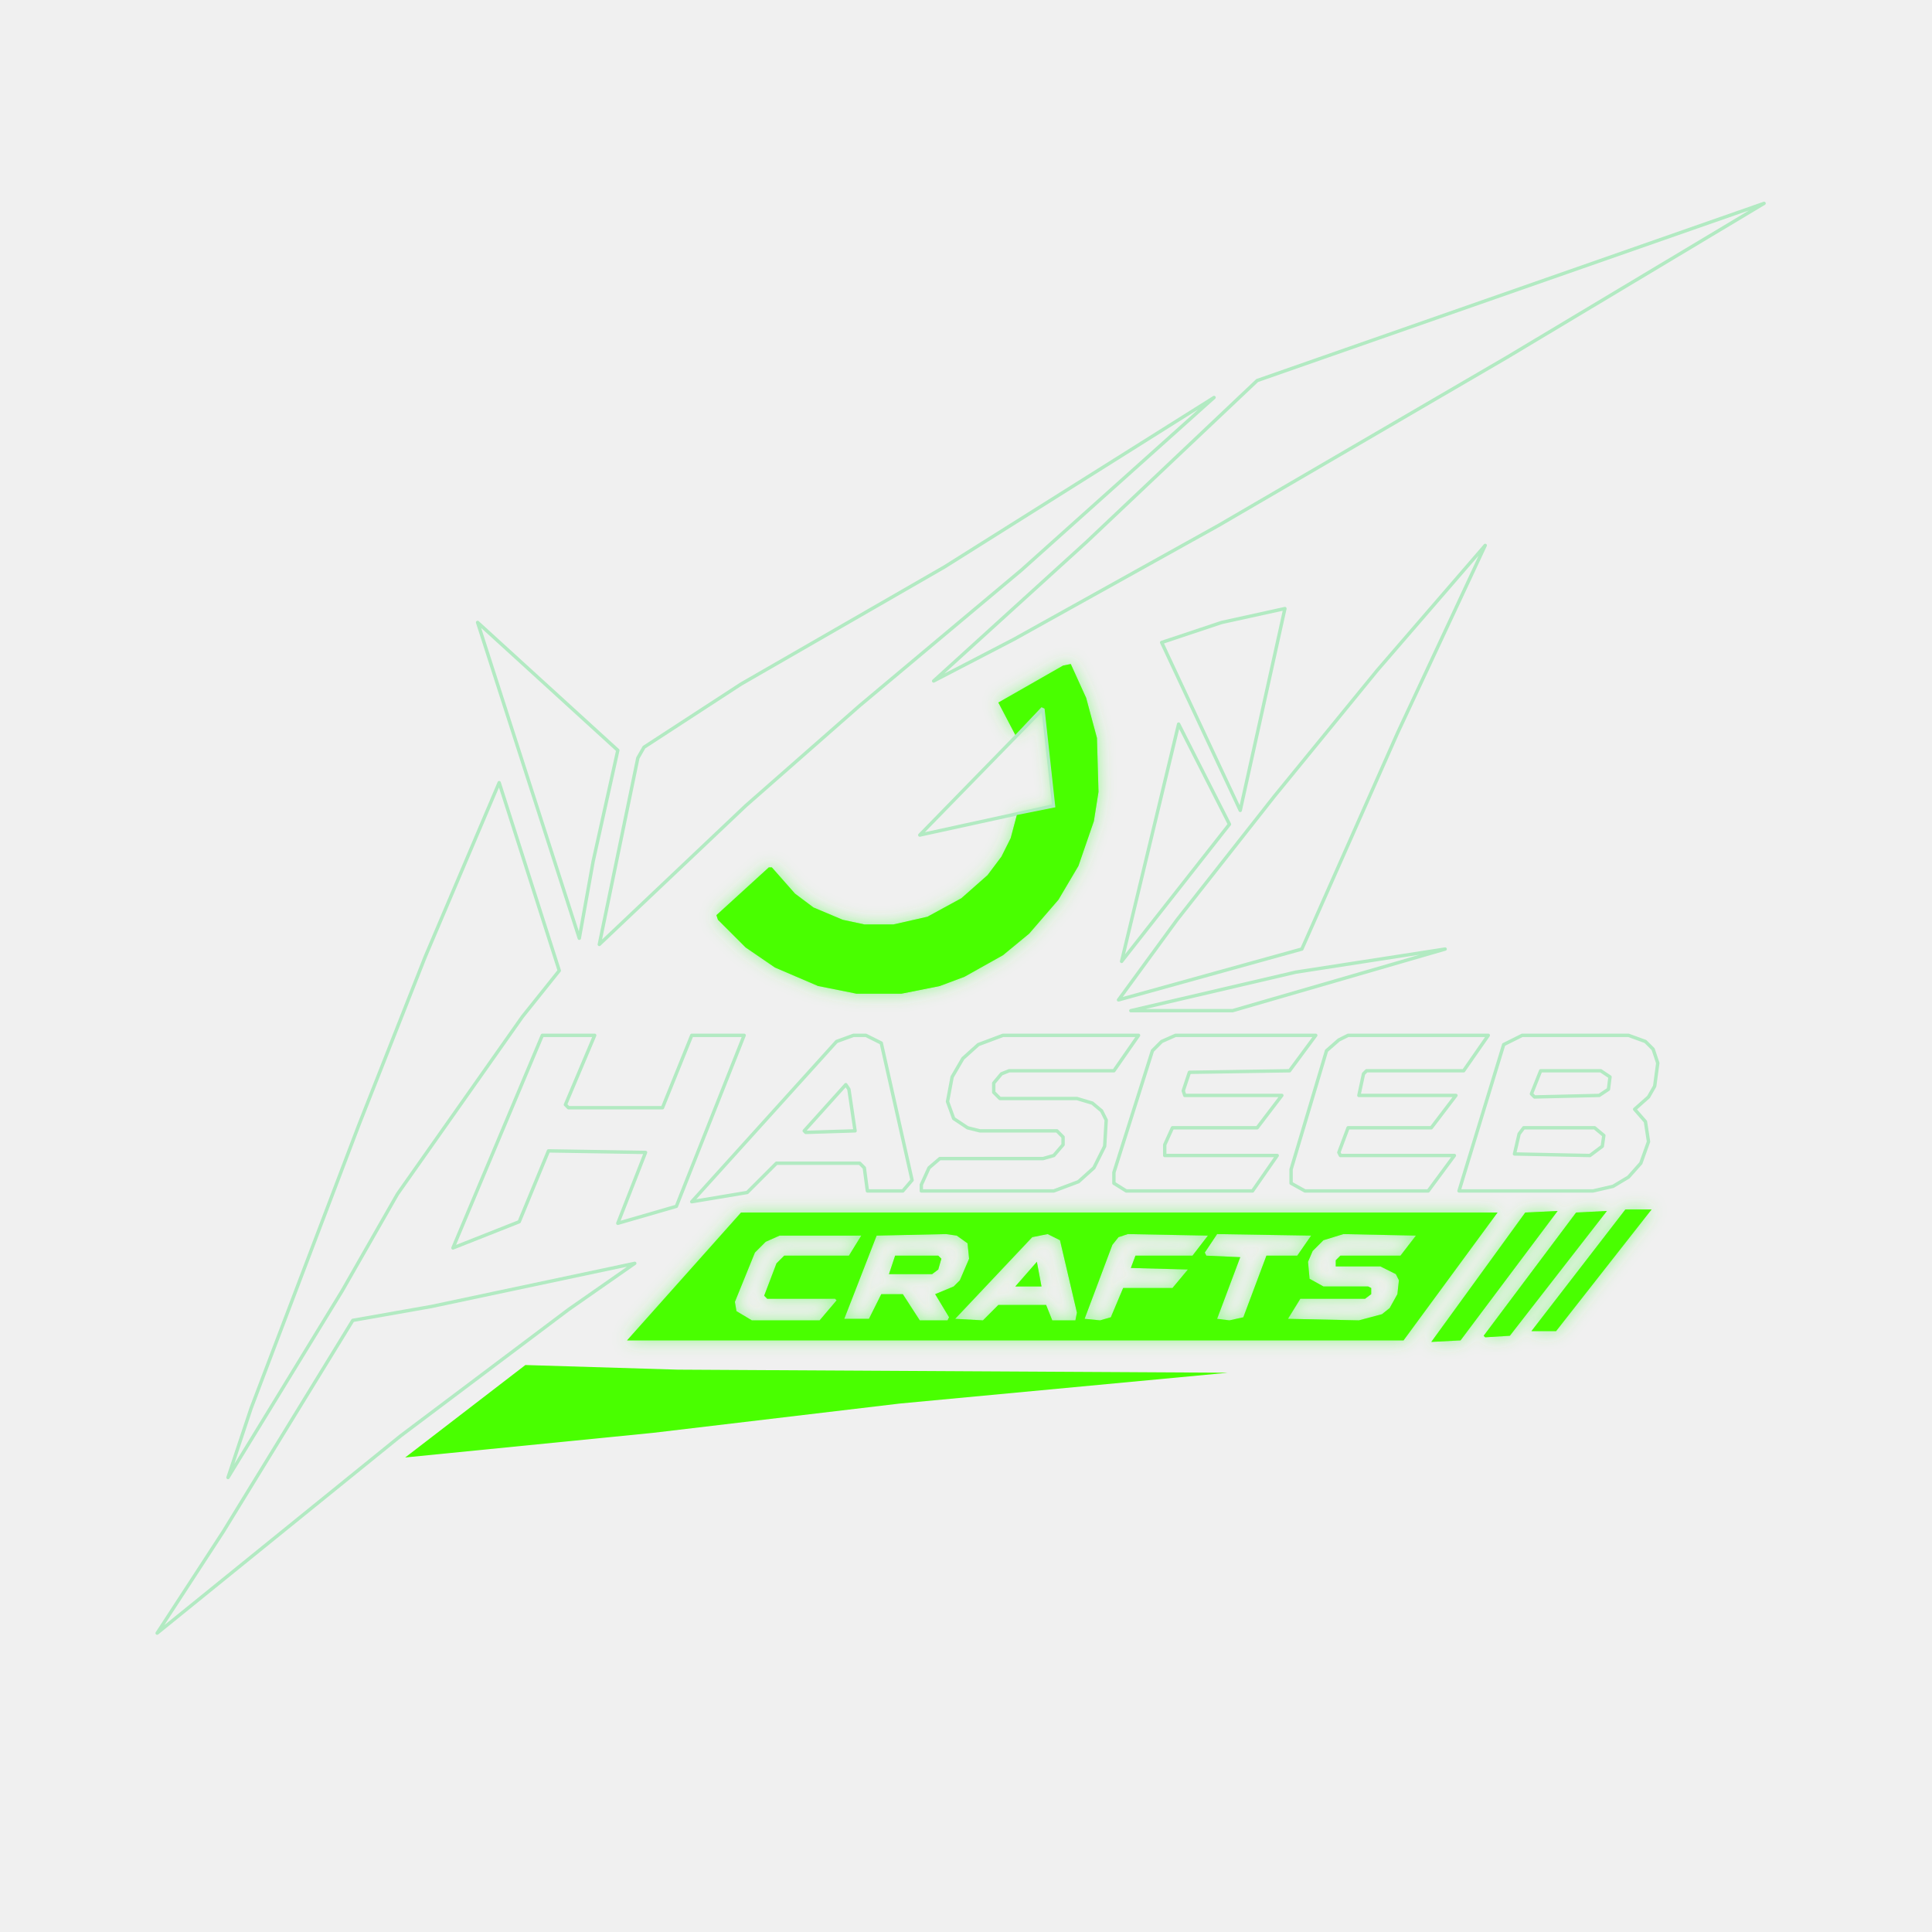
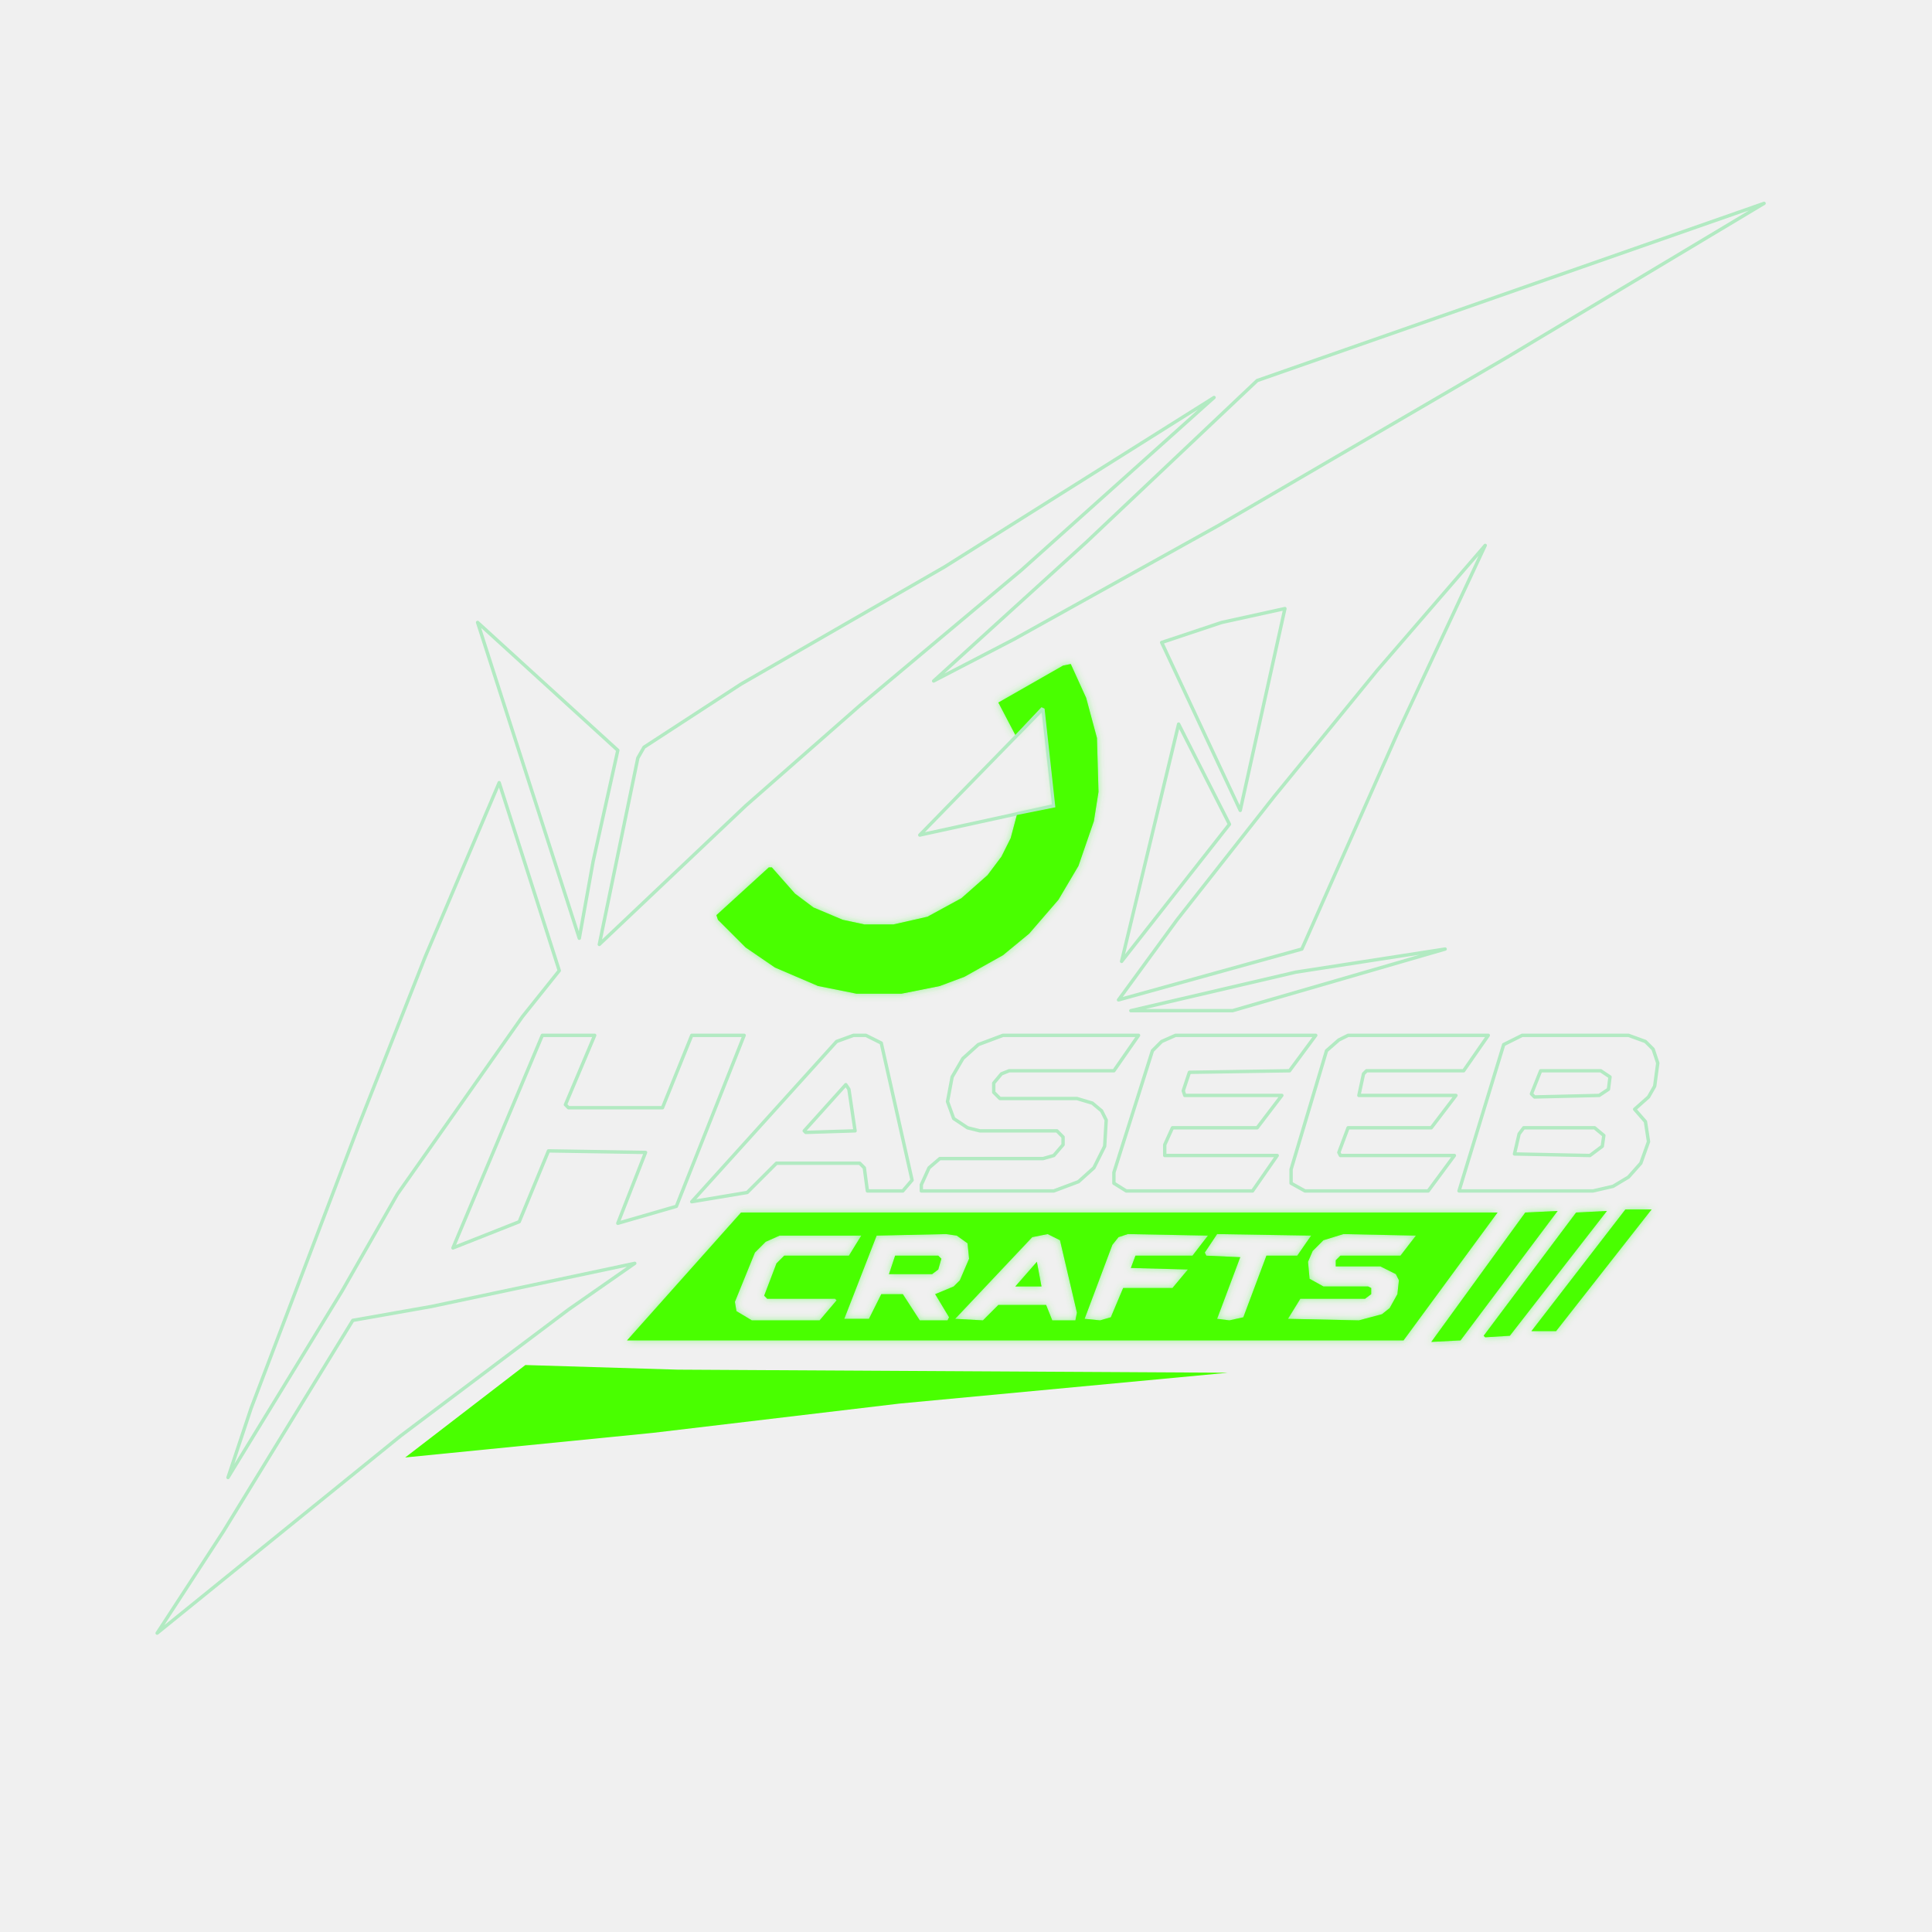
<svg xmlns="http://www.w3.org/2000/svg" viewBox="0 0 1254 1254" role="img" aria-label="Haseeb Crafts animated neon green logo">
  <defs>
    <filter id="neon" x="-35%" y="-35%" width="170%" height="170%">
-       <feGaussianBlur stdDeviation="5" result="blur" />
+       <feGaussianBlur stdDeviation="2.5" result="blur" />
      <feMerge>
        <feMergeNode in="blur" />
        <feMergeNode in="SourceGraphic" />
      </feMerge>
    </filter>
  </defs>
-   <style>@keyframes build{0%,5%{opacity:0;stroke-dashoffset:1550;fill-opacity:0}30%{opacity:.6;stroke-dashoffset:600;fill-opacity:0}58%{opacity:1;stroke-dashoffset:0;fill-opacity:.06}76%,94%{opacity:1;stroke-dashoffset:0;fill-opacity:1}100%{opacity:0;stroke-dashoffset:0;fill-opacity:0}}@keyframes eye{0%,24%{opacity:0;filter:brightness(.2)}36%{opacity:1;filter:brightness(2.3)}44%{filter:brightness(.7)}52%,93%{opacity:1;filter:brightness(1.5)}100%{opacity:0}}@keyframes frameGlow{0%,22%{opacity:0}40%,92%{opacity:.52}100%{opacity:0}}.outline{stroke:#b2eac2;stroke-width:2.2;stroke-linejoin:round;stroke-dasharray:1550;fill-opacity:0;animation:build 2.5s ease-in-out infinite}.base{animation:build 2.5s ease-in-out infinite}.eye{animation:eye 2.5s ease-in-out infinite}.glow{filter:url(#neon);animation:frameGlow 2.5s ease-in-out infinite}@media(prefers-reduced-motion:reduce){.outline,.base,.eye,.glow{animation:none!important;opacity:1!important;stroke-dashoffset:0!important;fill-opacity:1!important}}</style>
+   <style>@keyframes build{0%,5%{opacity:0;stroke-dashoffset:1550;fill-opacity:0}30%{opacity:.6;stroke-dashoffset:600;fill-opacity:0}58%{opacity:1;stroke-dashoffset:0;fill-opacity:.06}76%,94%{opacity:1;stroke-dashoffset:0;fill-opacity:1}100%{opacity:0;stroke-dashoffset:0;fill-opacity:0}}@keyframes eye{0%,24%{opacity:0;filter:brightness(.2)}36%{opacity:1;filter:brightness(2.3)}44%{filter:brightness(.7)}52%,93%{opacity:1;filter:brightness(1.5)}100%{opacity:0}}@keyframes frameGlow{0%,22%{opacity:0}40%,92%{opacity:.52}100%{opacity:0}}.outline{stroke:#b2eac2;stroke-width:2.2;stroke-linejoin:round;stroke-dasharray:1550;fill-opacity:0;animation:build 1.9s ease-in-out infinite}.base{animation:build 1.9s ease-in-out infinite}.eye{animation:eye 1.9s ease-in-out infinite}.glow{filter:url(#neon);animation:frameGlow 1.9s ease-in-out infinite}@media(prefers-reduced-motion:reduce){.outline,.base,.eye,.glow{animation:none!important;opacity:1!important;stroke-dashoffset:0!important;fill-opacity:1!important}}</style>
  <g class="glow" fill="#43ff35" opacity=".5">
    <path fill="#43ff35" fill-rule="evenodd" d="M407,870 911,870 972,787 481,787Z M919,802 909,815 870,815 867,818 867,822 896,822 906,827 908,831 907,840 902,849 897,853 882,857 836,856 844,843 886,843 890,840 890,836 888,835 859,835 850,830 849,819 852,812 859,805 872,801Z M790,856 805,816 783,815 782,813 790,801 851,802 842,815 822,815 807,855 798,857Z M784,802 774,815 737,815 734,823 771,824 761,836 729,836 721,855 714,857 704,856 722,808 726,803 732,801Z M688,805 699,852 698,857 683,857 679,847 648,847 638,857 620,856 670,803 680,801Z M673,819 659,835 676,835Z M569,802 614,801 621,802 628,807 629,817 623,831 619,835 607,840 616,855 615,857 597,857 586,840 572,840 564,856 548,856Z M577,827 605,827 609,824 611,817 609,815 581,815Z M559,802 551,815 509,815 504,820 496,841 498,843 542,843 543,844 532,857 488,857 478,851 477,845 490,813 497,806 506,802Z M1043,786 1023,787 963,867 964,868 980,867Z M1011,786 990,787 929,871 948,870Z M1072,785 1055,785 994,864 1010,864Z M695,431 690,432 648,456 659,477 676,459 678,460 685,524 660,529 656,544 650,556 641,568 624,583 602,595 580,600 561,600 547,597 528,589 516,580 501,563 499,563 465,594 466,597 484,615 503,628 531,640 556,645 585,645 610,640 626,634 651,620 668,606 687,584 700,562 710,533 713,514 712,479 705,453Z" />
  </g>
  <g class="outline" fill="#111a13">
    <path fill="#ffffff" fill-rule="evenodd" d="M412,820 280,848 229,857 145,994 102,1060 260,932 369,850Z M976,678 947,773 1034,773 1047,770 1057,764 1065,755 1070,741 1068,728 1061,720 1070,712 1074,705 1076,690 1073,681 1068,676 1057,672 988,672Z M983,749 986,736 989,732 1035,732 1041,737 1040,744 1032,750Z M994,710 1000,695 1039,695 1045,699 1044,707 1038,711 996,712Z M869,675 861,682 838,759 838,768 847,773 927,773 944,750 870,750 869,748 875,732 929,732 945,711 882,711 885,697 887,695 950,695 966,672 875,672Z M754,676 748,682 723,761 723,768 731,773 813,773 829,750 756,750 756,743 761,732 816,732 832,711 769,711 768,708 772,696 837,695 854,672 763,672Z M739,672 651,672 635,678 625,687 618,699 615,715 619,726 628,732 636,734 686,734 690,738 690,743 684,750 677,752 610,752 603,758 598,769 598,773 684,773 700,767 710,758 717,744 718,727 715,721 709,716 699,713 649,713 645,709 645,703 650,697 655,695 723,695Z M572,677 562,672 554,672 543,676 449,780 485,774 504,755 558,755 561,758 563,773 586,773 592,766Z M549,704 551,707 555,734 523,735 522,734Z M483,672 449,672 430,719 369,719 367,717 386,672 352,672 294,810 337,793 356,747 419,748 401,794 439,783Z M938,616 841,631 734,656 800,656Z M324,508 276,621 233,730 163,914 148,959 222,838 258,775 339,660 363,630Z M765,470 728,624 798,535Z M677,460 597,542 684,523Z M310,404 376,609 385,559 401,487Z M834,395 793,404 754,417 805,526Z M964,354 894,435 827,517 764,597 726,649 845,616 907,476Z M788,258 613,368 481,444 418,485 414,492 389,613 484,523 558,458 663,370Z M1145,132 816,247 705,352 606,442 658,415 791,341 978,232Z" />
  </g>
  <g class="base">
    <path fill="#49ff00" d="M263,946 424,930 584,911 797,891 440,889 341,886Z" />
  </g>
  <g class="eye">
    <path fill="#49ff00" fill-rule="evenodd" d="M407,870 911,870 972,787 481,787Z M919,802 909,815 870,815 867,818 867,822 896,822 906,827 908,831 907,840 902,849 897,853 882,857 836,856 844,843 886,843 890,840 890,836 888,835 859,835 850,830 849,819 852,812 859,805 872,801Z M790,856 805,816 783,815 782,813 790,801 851,802 842,815 822,815 807,855 798,857Z M784,802 774,815 737,815 734,823 771,824 761,836 729,836 721,855 714,857 704,856 722,808 726,803 732,801Z M688,805 699,852 698,857 683,857 679,847 648,847 638,857 620,856 670,803 680,801Z M673,819 659,835 676,835Z M569,802 614,801 621,802 628,807 629,817 623,831 619,835 607,840 616,855 615,857 597,857 586,840 572,840 564,856 548,856Z M577,827 605,827 609,824 611,817 609,815 581,815Z M559,802 551,815 509,815 504,820 496,841 498,843 542,843 543,844 532,857 488,857 478,851 477,845 490,813 497,806 506,802Z M1043,786 1023,787 963,867 964,868 980,867Z M1011,786 990,787 929,871 948,870Z M1072,785 1055,785 994,864 1010,864Z M695,431 690,432 648,456 659,477 676,459 678,460 685,524 660,529 656,544 650,556 641,568 624,583 602,595 580,600 561,600 547,597 528,589 516,580 501,563 499,563 465,594 466,597 484,615 503,628 531,640 556,645 585,645 610,640 626,634 651,620 668,606 687,584 700,562 710,533 713,514 712,479 705,453Z" />
  </g>
</svg>
